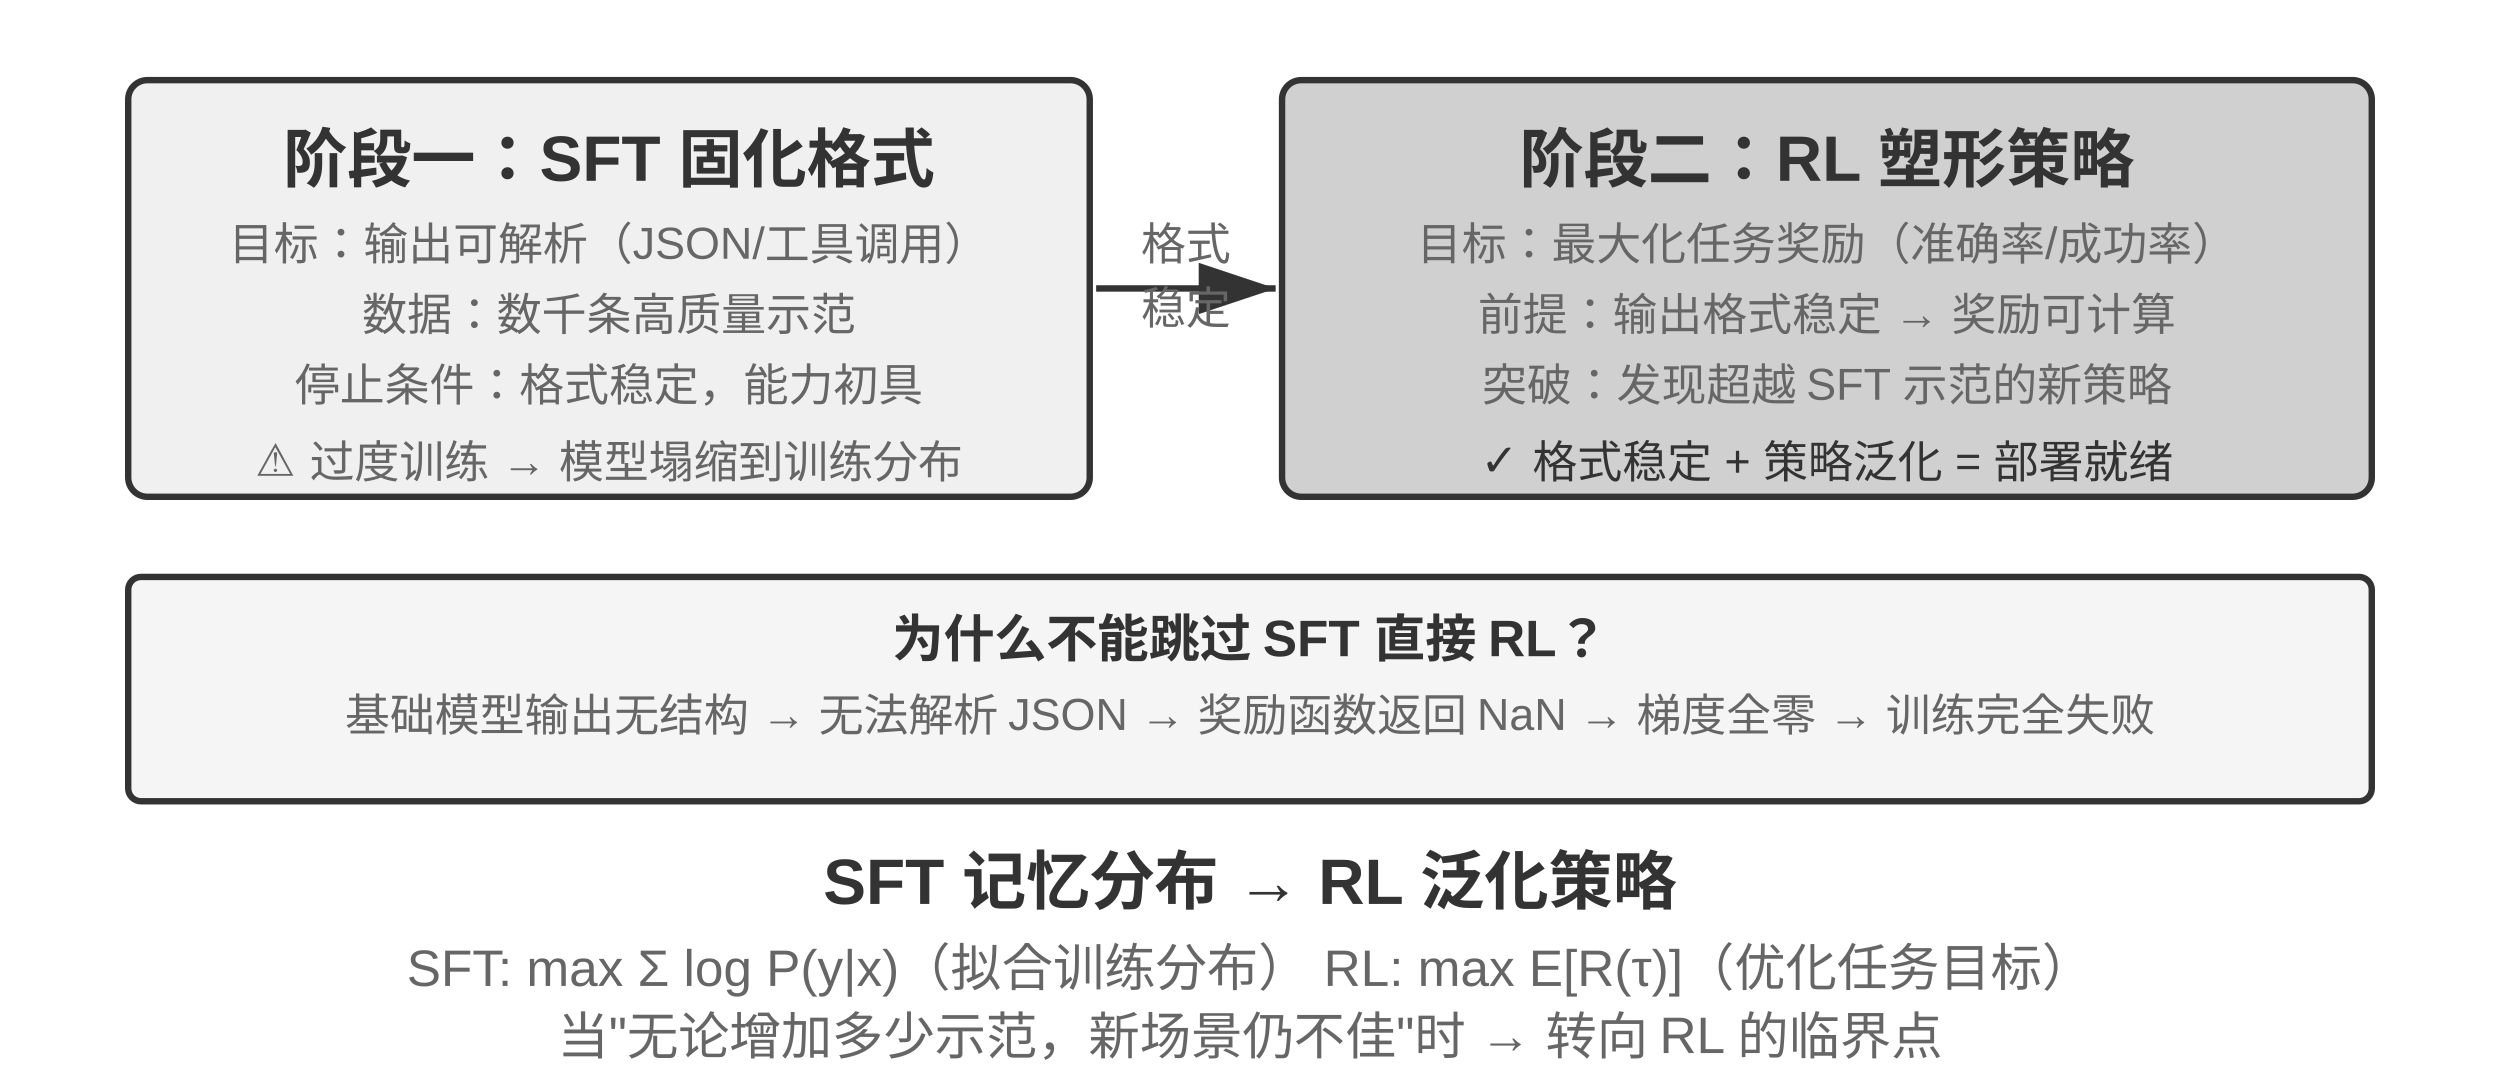
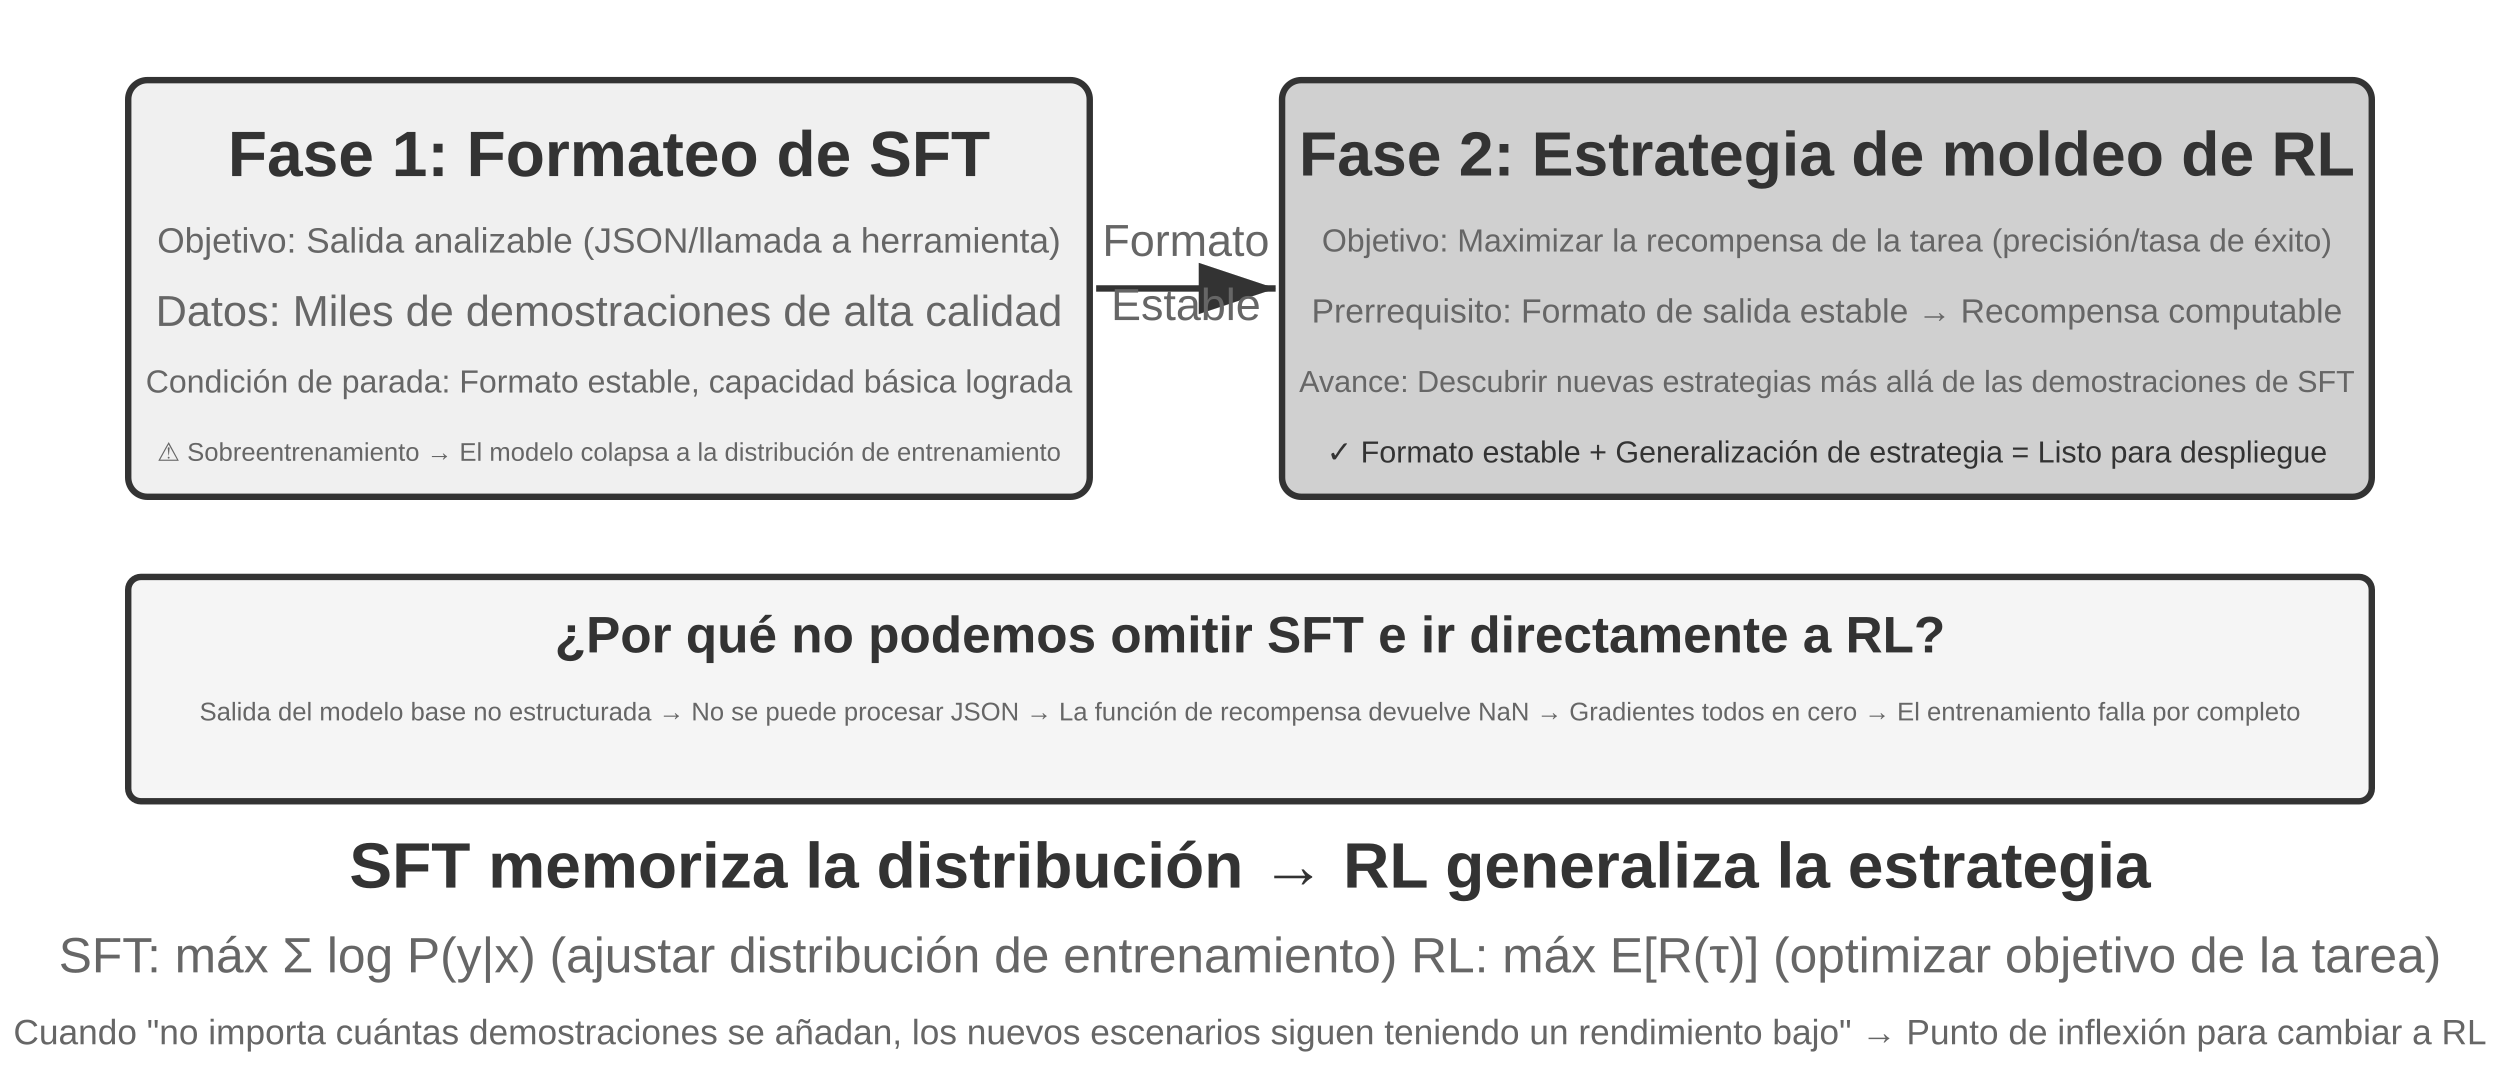
<svg xmlns="http://www.w3.org/2000/svg" viewBox="0 40 780 340" width="780" height="340" style="background:#ffffff">
  <defs>
    <marker id="ah" markerWidth="12" markerHeight="8" refX="12" refY="4" orient="auto">
      <polygon points="0 0, 12 4, 0 8" fill="#333333" />
    </marker>
    <marker id="ah-light" markerWidth="12" markerHeight="8" refX="12" refY="4" orient="auto">
      <polygon points="0 0, 12 4, 0 8" fill="#999999" />
    </marker>
  </defs>
  <rect x="40" y="65" width="300" height="130" rx="6" fill="#f0f0f0" stroke="#333333" stroke-width="2" />
-   <text x="190" y="88" font-family="Arial, 'Helvetica Neue', Helvetica, 'PingFang SC', 'Microsoft YaHei', sans-serif" font-size="20" fill="#333333" text-anchor="middle" dominant-baseline="central" font-weight="bold">阶段一：SFT 固化格式</text>
-   <text x="190" y="115" font-family="Arial, 'Helvetica Neue', Helvetica, 'PingFang SC', 'Microsoft YaHei', sans-serif" font-size="14" fill="#666666" text-anchor="middle" dominant-baseline="central" font-weight="normal">目标：输出可解析（JSON/工具调用）</text>
-   <text x="190" y="137" font-family="Arial, 'Helvetica Neue', Helvetica, 'PingFang SC', 'Microsoft YaHei', sans-serif" font-size="14" fill="#666666" text-anchor="middle" dominant-baseline="central" font-weight="normal">数据：数千条高质量示范</text>
-   <text x="190" y="159" font-family="Arial, 'Helvetica Neue', Helvetica, 'PingFang SC', 'Microsoft YaHei', sans-serif" font-size="14" fill="#666666" text-anchor="middle" dominant-baseline="central" font-weight="normal">停止条件：格式稳定，能力初具</text>
-   <text x="190" y="181" font-family="Arial, 'Helvetica Neue', Helvetica, 'PingFang SC', 'Microsoft YaHei', sans-serif" font-size="14" fill="#666666" text-anchor="middle" dominant-baseline="central" font-weight="normal">⚠ 过度训练 → 模型塌缩到训练分布</text>
+   <text x="190" y="88" font-family="Arial, 'Helvetica Neue', Helvetica, 'PingFang SC', 'Microsoft YaHei', sans-serif" font-size="20" fill="#333333" text-anchor="middle" dominant-baseline="central" font-weight="bold">Fase 1: Formateo de SFT</text>
+   <text x="190" y="115" font-family="Arial, 'Helvetica Neue', Helvetica, 'PingFang SC', 'Microsoft YaHei', sans-serif" font-size="11" fill="#666666" text-anchor="middle" dominant-baseline="central" font-weight="normal">Objetivo: Salida analizable (JSON/llamada a herramienta)</text>
+   <text x="190" y="137" font-family="Arial, 'Helvetica Neue', Helvetica, 'PingFang SC', 'Microsoft YaHei', sans-serif" font-size="13.5" fill="#666666" text-anchor="middle" dominant-baseline="central" font-weight="normal">Datos: Miles de demostraciones de alta calidad</text>
+   <text x="190" y="159" font-family="Arial, 'Helvetica Neue', Helvetica, 'PingFang SC', 'Microsoft YaHei', sans-serif" font-size="10" fill="#666666" text-anchor="middle" dominant-baseline="central" font-weight="normal">Condición de parada: Formato estable, capacidad básica lograda</text>
+   <text x="190" y="181" font-family="Arial, 'Helvetica Neue', Helvetica, 'PingFang SC', 'Microsoft YaHei', sans-serif" font-size="8" fill="#666666" text-anchor="middle" dominant-baseline="central" font-weight="normal">⚠ Sobreentrenamiento → El modelo colapsa a la distribución de entrenamiento</text>
  <line x1="342" y1="130" x2="398" y2="130" stroke="#333333" stroke-width="2" marker-end="url(#ah)" />
-   <text x="370" y="115" font-family="Arial, 'Helvetica Neue', Helvetica, 'PingFang SC', 'Microsoft YaHei', sans-serif" font-size="14" fill="#666666" text-anchor="middle" dominant-baseline="central" font-weight="normal">格式</text>
-   <text x="370" y="135" font-family="Arial, 'Helvetica Neue', Helvetica, 'PingFang SC', 'Microsoft YaHei', sans-serif" font-size="14" fill="#666666" text-anchor="middle" dominant-baseline="central" font-weight="normal">稳定</text>
+   <text x="370" y="115" font-family="Arial, 'Helvetica Neue', Helvetica, 'PingFang SC', 'Microsoft YaHei', sans-serif" font-size="14" fill="#666666" text-anchor="middle" dominant-baseline="central" font-weight="normal">Formato</text>
+   <text x="370" y="135" font-family="Arial, 'Helvetica Neue', Helvetica, 'PingFang SC', 'Microsoft YaHei', sans-serif" font-size="14" fill="#666666" text-anchor="middle" dominant-baseline="central" font-weight="normal">Estable</text>
  <rect x="400" y="65" width="340" height="130" rx="6" fill="#d0d0d0" stroke="#333333" stroke-width="2" />
-   <text x="570" y="88" font-family="Arial, 'Helvetica Neue', Helvetica, 'PingFang SC', 'Microsoft YaHei', sans-serif" font-size="20" fill="#333333" text-anchor="middle" dominant-baseline="central" font-weight="bold">阶段二：RL 塑形策略</text>
-   <text x="570" y="115" font-family="Arial, 'Helvetica Neue', Helvetica, 'PingFang SC', 'Microsoft YaHei', sans-serif" font-size="14" fill="#666666" text-anchor="middle" dominant-baseline="central" font-weight="normal">目标：最大化任务奖励（准确率/成功率）</text>
-   <text x="570" y="137" font-family="Arial, 'Helvetica Neue', Helvetica, 'PingFang SC', 'Microsoft YaHei', sans-serif" font-size="14" fill="#666666" text-anchor="middle" dominant-baseline="central" font-weight="normal">前提：输出格式稳定 → 奖励可计算</text>
-   <text x="570" y="159" font-family="Arial, 'Helvetica Neue', Helvetica, 'PingFang SC', 'Microsoft YaHei', sans-serif" font-size="14" fill="#666666" text-anchor="middle" dominant-baseline="central" font-weight="normal">突破：发现超越 SFT 示范的新策略</text>
-   <text x="570" y="181" font-family="Arial, 'Helvetica Neue', Helvetica, 'PingFang SC', 'Microsoft YaHei', sans-serif" font-size="14" fill="#333333" text-anchor="middle" dominant-baseline="central" font-weight="normal">✓ 格式稳定 + 策略泛化 = 部署就绪</text>
+   <text x="570" y="88" font-family="Arial, 'Helvetica Neue', Helvetica, 'PingFang SC', 'Microsoft YaHei', sans-serif" font-size="19.5" fill="#333333" text-anchor="middle" dominant-baseline="central" font-weight="bold">Fase 2: Estrategia de moldeo de RL</text>
+   <text x="570" y="115" font-family="Arial, 'Helvetica Neue', Helvetica, 'PingFang SC', 'Microsoft YaHei', sans-serif" font-size="10" fill="#666666" text-anchor="middle" dominant-baseline="central" font-weight="normal">Objetivo: Maximizar la recompensa de la tarea (precisión/tasa de éxito)</text>
+   <text x="570" y="137" font-family="Arial, 'Helvetica Neue', Helvetica, 'PingFang SC', 'Microsoft YaHei', sans-serif" font-size="10.5" fill="#666666" text-anchor="middle" dominant-baseline="central" font-weight="normal">Prerrequisito: Formato de salida estable → Recompensa computable</text>
+   <text x="570" y="159" font-family="Arial, 'Helvetica Neue', Helvetica, 'PingFang SC', 'Microsoft YaHei', sans-serif" font-size="9.5" fill="#666666" text-anchor="middle" dominant-baseline="central" font-weight="normal">Avance: Descubrir nuevas estrategias más allá de las demostraciones de SFT</text>
+   <text x="570" y="181" font-family="Arial, 'Helvetica Neue', Helvetica, 'PingFang SC', 'Microsoft YaHei', sans-serif" font-size="9.5" fill="#333333" text-anchor="middle" dominant-baseline="central" font-weight="normal">✓ Formato estable + Generalización de estrategia = Listo para despliegue</text>
  <rect x="40" y="220" width="700" height="70" rx="4" fill="#f5f5f5" stroke="#333333" stroke-width="2" />
-   <text x="390" y="238" font-family="Arial, 'Helvetica Neue', Helvetica, 'PingFang SC', 'Microsoft YaHei', sans-serif" font-size="16" fill="#333333" text-anchor="middle" dominant-baseline="central" font-weight="bold">为什么不能跳过 SFT 直接 RL？</text>
-   <text x="390" y="262" font-family="Arial, 'Helvetica Neue', Helvetica, 'PingFang SC', 'Microsoft YaHei', sans-serif" font-size="14" fill="#666666" text-anchor="middle" dominant-baseline="central" font-weight="normal">基础模型输出无结构 → 无法解析 JSON → 奖励函数返回 NaN → 梯度全零 → 训练完全失败</text>
-   <text x="390" y="310" font-family="Arial, 'Helvetica Neue', Helvetica, 'PingFang SC', 'Microsoft YaHei', sans-serif" font-size="20" fill="#333333" text-anchor="middle" dominant-baseline="central" font-weight="bold">SFT 记忆分布 → RL 泛化策略</text>
-   <text x="390" y="338" font-family="Arial, 'Helvetica Neue', Helvetica, 'PingFang SC', 'Microsoft YaHei', sans-serif" font-size="16" fill="#666666" text-anchor="middle" dominant-baseline="central" font-weight="normal">SFT: max Σ log P(y|x)（拟合训练分布）    RL: max E[R(τ)]（优化任务目标）</text>
-   <text x="390" y="362" font-family="Arial, 'Helvetica Neue', Helvetica, 'PingFang SC', 'Microsoft YaHei', sans-serif" font-size="16" fill="#666666" text-anchor="middle" dominant-baseline="central" font-weight="normal">当"无论增加多少示范，新场景仍不佳"时 → 转向 RL 的临界点</text>
+   <text x="390" y="238" font-family="Arial, 'Helvetica Neue', Helvetica, 'PingFang SC', 'Microsoft YaHei', sans-serif" font-size="16" fill="#333333" text-anchor="middle" dominant-baseline="central" font-weight="bold">¿Por qué no podemos omitir SFT e ir directamente a RL?</text>
+   <text x="390" y="262" font-family="Arial, 'Helvetica Neue', Helvetica, 'PingFang SC', 'Microsoft YaHei', sans-serif" font-size="8" fill="#666666" text-anchor="middle" dominant-baseline="central" font-weight="normal">Salida del modelo base no estructurada → No se puede procesar JSON → La función de recompensa devuelve NaN → Gradientes todos en cero → El entrenamiento falla por completo</text>
+   <text x="390" y="310" font-family="Arial, 'Helvetica Neue', Helvetica, 'PingFang SC', 'Microsoft YaHei', sans-serif" font-size="20" fill="#333333" text-anchor="middle" dominant-baseline="central" font-weight="bold">SFT memoriza la distribución → RL generaliza la estrategia</text>
+   <text x="390" y="338" font-family="Arial, 'Helvetica Neue', Helvetica, 'PingFang SC', 'Microsoft YaHei', sans-serif" font-size="15.5" fill="#666666" text-anchor="middle" dominant-baseline="central" font-weight="normal">SFT: máx Σ log P(y|x) (ajustar distribución de entrenamiento)    RL: máx E[R(τ)] (optimizar objetivo de la tarea)</text>
+   <text x="390" y="362" font-family="Arial, 'Helvetica Neue', Helvetica, 'PingFang SC', 'Microsoft YaHei', sans-serif" font-size="11" fill="#666666" text-anchor="middle" dominant-baseline="central" font-weight="normal">Cuando "no importa cuántas demostraciones se añadan, los nuevos escenarios siguen teniendo un rendimiento bajo" → Punto de inflexión para cambiar a RL</text>
</svg>
